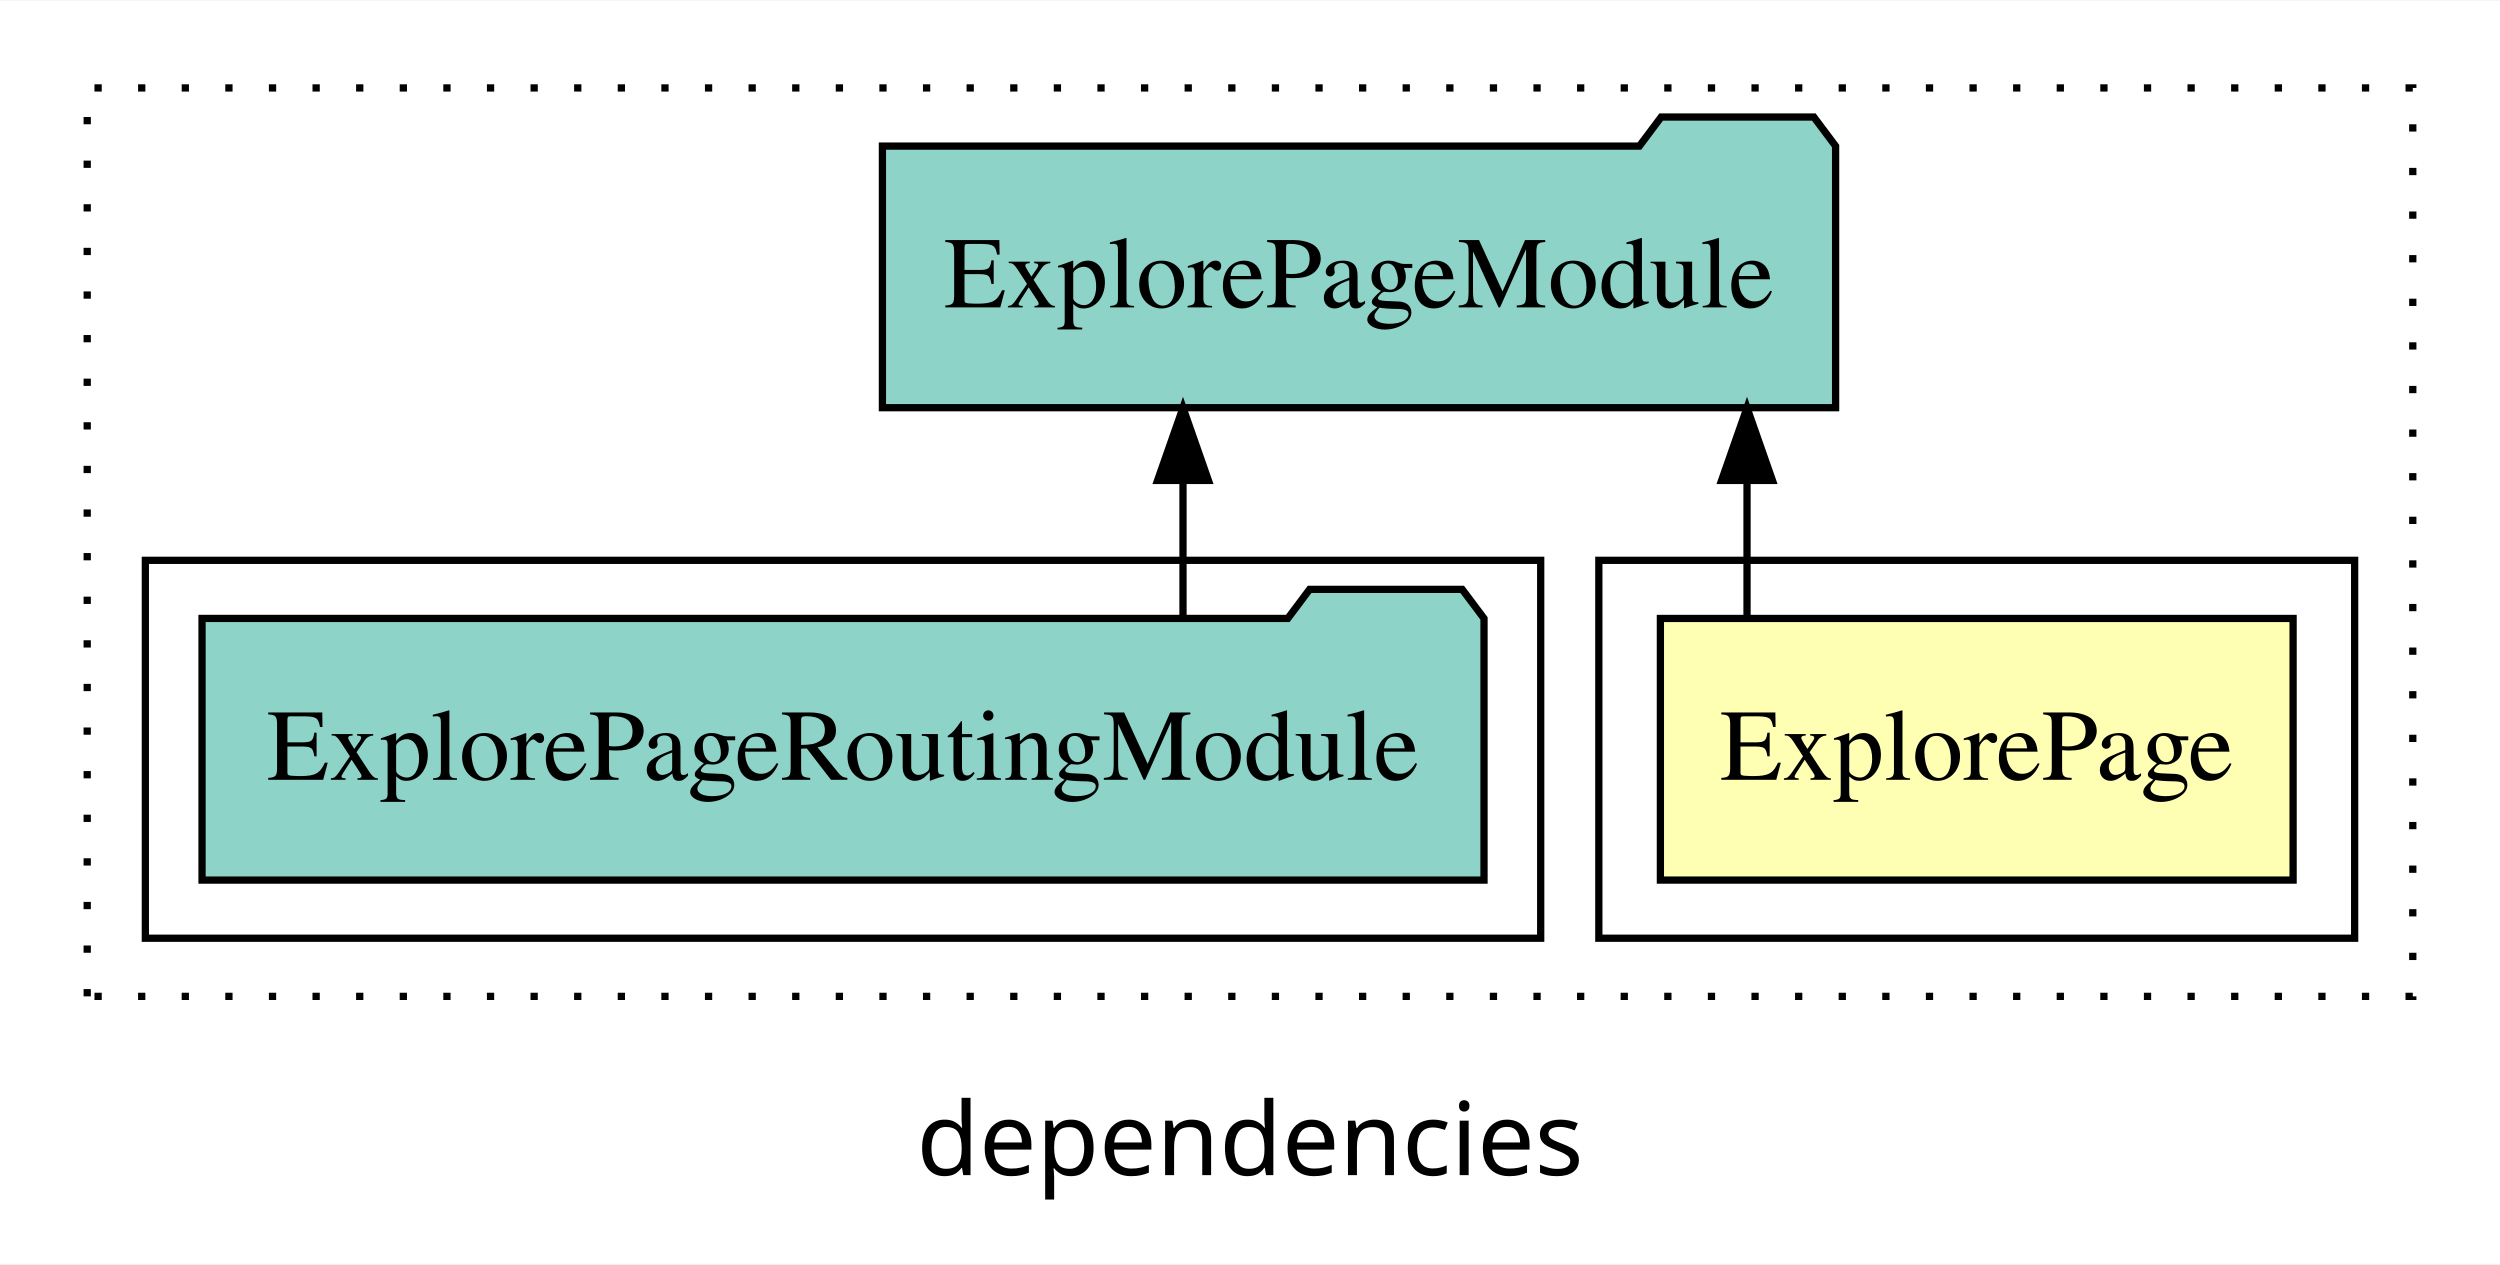
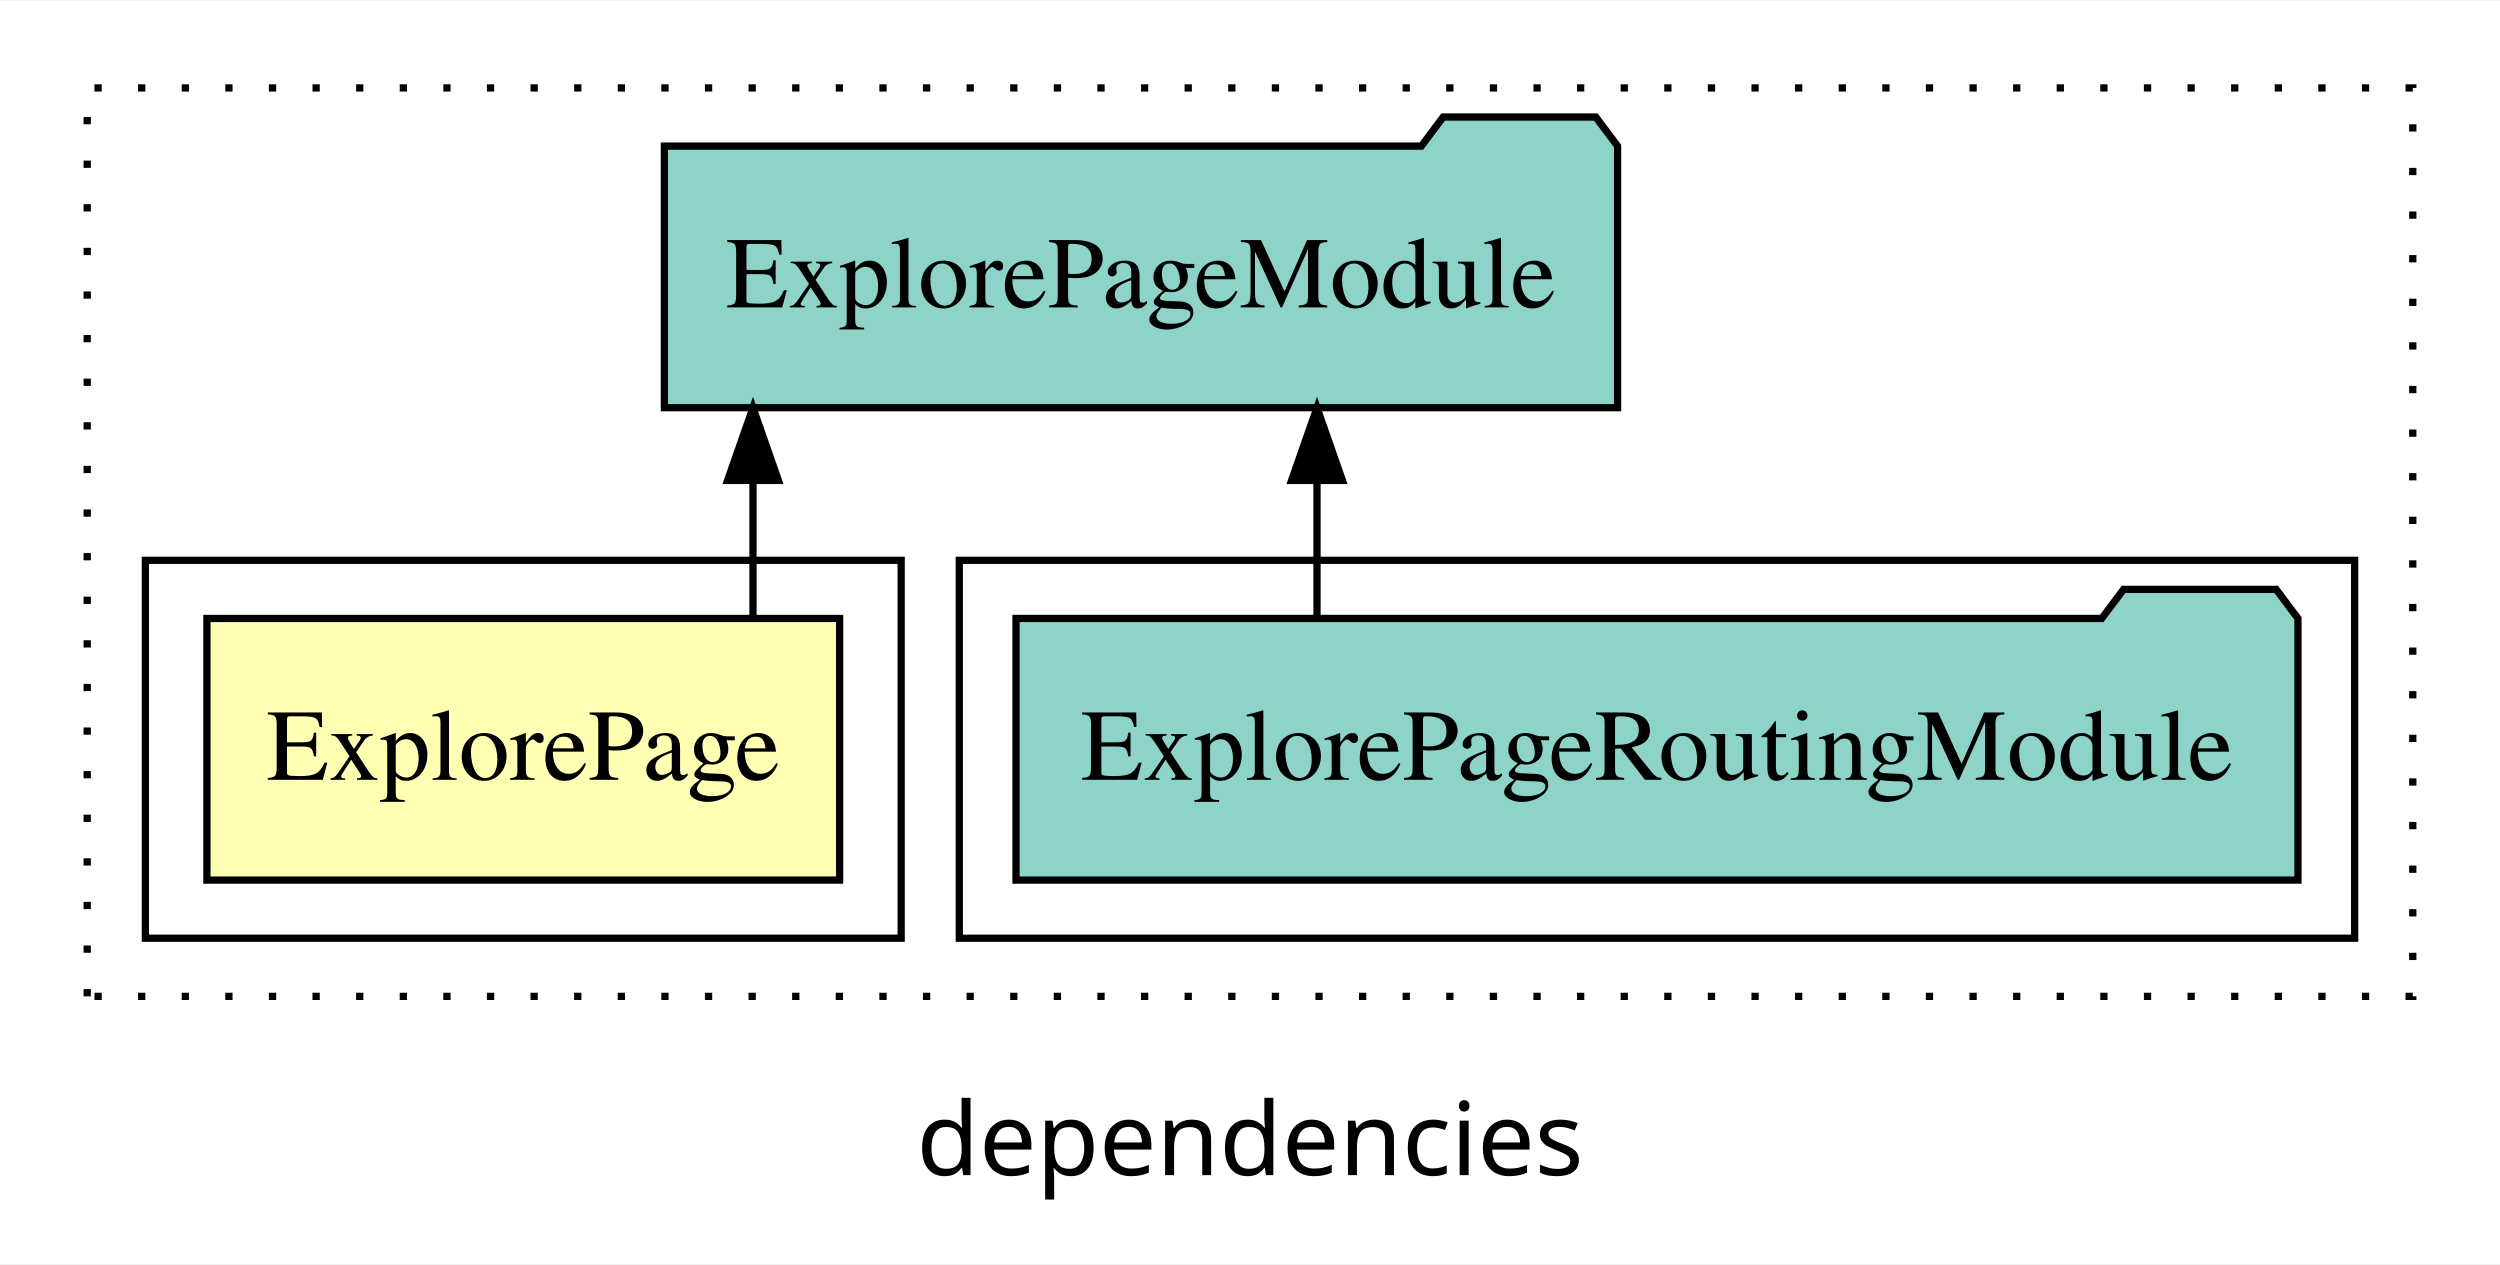
<svg xmlns="http://www.w3.org/2000/svg" width="344pt" height="174pt" viewBox="0.00 0.00 344.00 173.80">
  <g id="graph0" class="graph" transform="scale(1 1) rotate(0) translate(4 169.8)">
    <polygon fill="white" stroke="transparent" points="-4,4 -4,-169.8 340,-169.8 340,4 -4,4" />
    <text text-anchor="middle" x="168" y="-8.2" font-family="sans-serif" font-size="14.00">dependencies</text>
    <g id="clust1" class="cluster">
      <polygon fill="none" stroke="black" stroke-dasharray="1,5" points="8,-32.8 8,-157.8 328,-157.8 328,-32.8 8,-32.8" />
    </g>
+     <g id="clust4" class="cluster">
+       <polygon fill="none" stroke="black" points="128,-40.8 128,-92.8 320,-92.8 320,-40.8 128,-40.8" />
+     </g>
    <g id="clust2" class="cluster">
-       <polygon fill="none" stroke="black" points="216,-40.8 216,-92.8 320,-92.8 320,-40.8 216,-40.8" />
-     </g>
-     <g id="clust4" class="cluster">
-       <polygon fill="none" stroke="black" points="16,-40.8 16,-92.8 208,-92.8 208,-40.8 16,-40.8" />
+       <polygon fill="none" stroke="black" points="16,-40.8 16,-92.8 120,-92.8 120,-40.8 16,-40.8" />
    </g>
    <g id="node1" class="node">
-       <polygon fill="#ffffb3" stroke="black" points="311.53,-84.8 224.47,-84.8 224.47,-48.8 311.53,-48.8 311.53,-84.8" />
-       <text text-anchor="middle" x="268" y="-62.6" font-family="Times,serif" font-size="14.00">ExplorePage</text>
+       <polygon fill="#ffffb3" stroke="black" points="111.53,-84.8 24.47,-84.8 24.47,-48.8 111.53,-48.8 111.53,-84.8" />
+       <text text-anchor="middle" x="68" y="-62.6" font-family="Times,serif" font-size="14.00">ExplorePage</text>
    </g>
    <g id="node2" class="node">
-       <polygon fill="#8dd3c7" stroke="black" points="248.58,-149.8 245.58,-153.8 224.58,-153.8 221.58,-149.8 117.42,-149.8 117.42,-113.8 248.58,-113.8 248.58,-149.8" />
-       <text text-anchor="middle" x="183" y="-127.6" font-family="Times,serif" font-size="14.00">ExplorePageModule</text>
+       <polygon fill="#8dd3c7" stroke="black" points="218.58,-149.8 215.58,-153.8 194.58,-153.8 191.58,-149.8 87.42,-149.8 87.42,-113.8 218.58,-113.8 218.58,-149.8" />
+       <text text-anchor="middle" x="153" y="-127.6" font-family="Times,serif" font-size="14.00">ExplorePageModule</text>
    </g>
    <g id="edge1" class="edge">
-       <path fill="none" stroke="black" d="M236.39,-84.91C236.39,-84.91 236.39,-103.79 236.39,-103.79" />
-       <polygon fill="black" stroke="black" points="232.89,-103.79 236.39,-113.79 239.89,-103.79 232.89,-103.79" />
+       <path fill="none" stroke="black" d="M99.61,-84.91C99.61,-84.91 99.61,-103.79 99.61,-103.79" />
+       <polygon fill="black" stroke="black" points="96.11,-103.79 99.61,-113.79 103.11,-103.79 96.11,-103.79" />
    </g>
    <g id="node3" class="node">
-       <polygon fill="#8dd3c7" stroke="black" points="200.2,-84.8 197.2,-88.8 176.2,-88.8 173.2,-84.8 23.8,-84.8 23.8,-48.8 200.2,-48.8 200.2,-84.8" />
-       <text text-anchor="middle" x="112" y="-62.6" font-family="Times,serif" font-size="14.00">ExplorePageRoutingModule</text>
+       <polygon fill="#8dd3c7" stroke="black" points="312.2,-84.8 309.2,-88.8 288.2,-88.8 285.2,-84.8 135.8,-84.8 135.8,-48.8 312.2,-48.8 312.2,-84.8" />
+       <text text-anchor="middle" x="224" y="-62.6" font-family="Times,serif" font-size="14.00">ExplorePageRoutingModule</text>
    </g>
    <g id="edge2" class="edge">
-       <path fill="none" stroke="black" d="M158.78,-84.91C158.78,-84.91 158.78,-103.79 158.78,-103.79" />
-       <polygon fill="black" stroke="black" points="155.28,-103.79 158.78,-113.79 162.28,-103.79 155.28,-103.79" />
+       <path fill="none" stroke="black" d="M177.22,-84.91C177.22,-84.91 177.22,-103.79 177.22,-103.79" />
+       <polygon fill="black" stroke="black" points="173.72,-103.79 177.22,-113.79 180.72,-103.79 173.72,-103.79" />
    </g>
  </g>
</svg>
